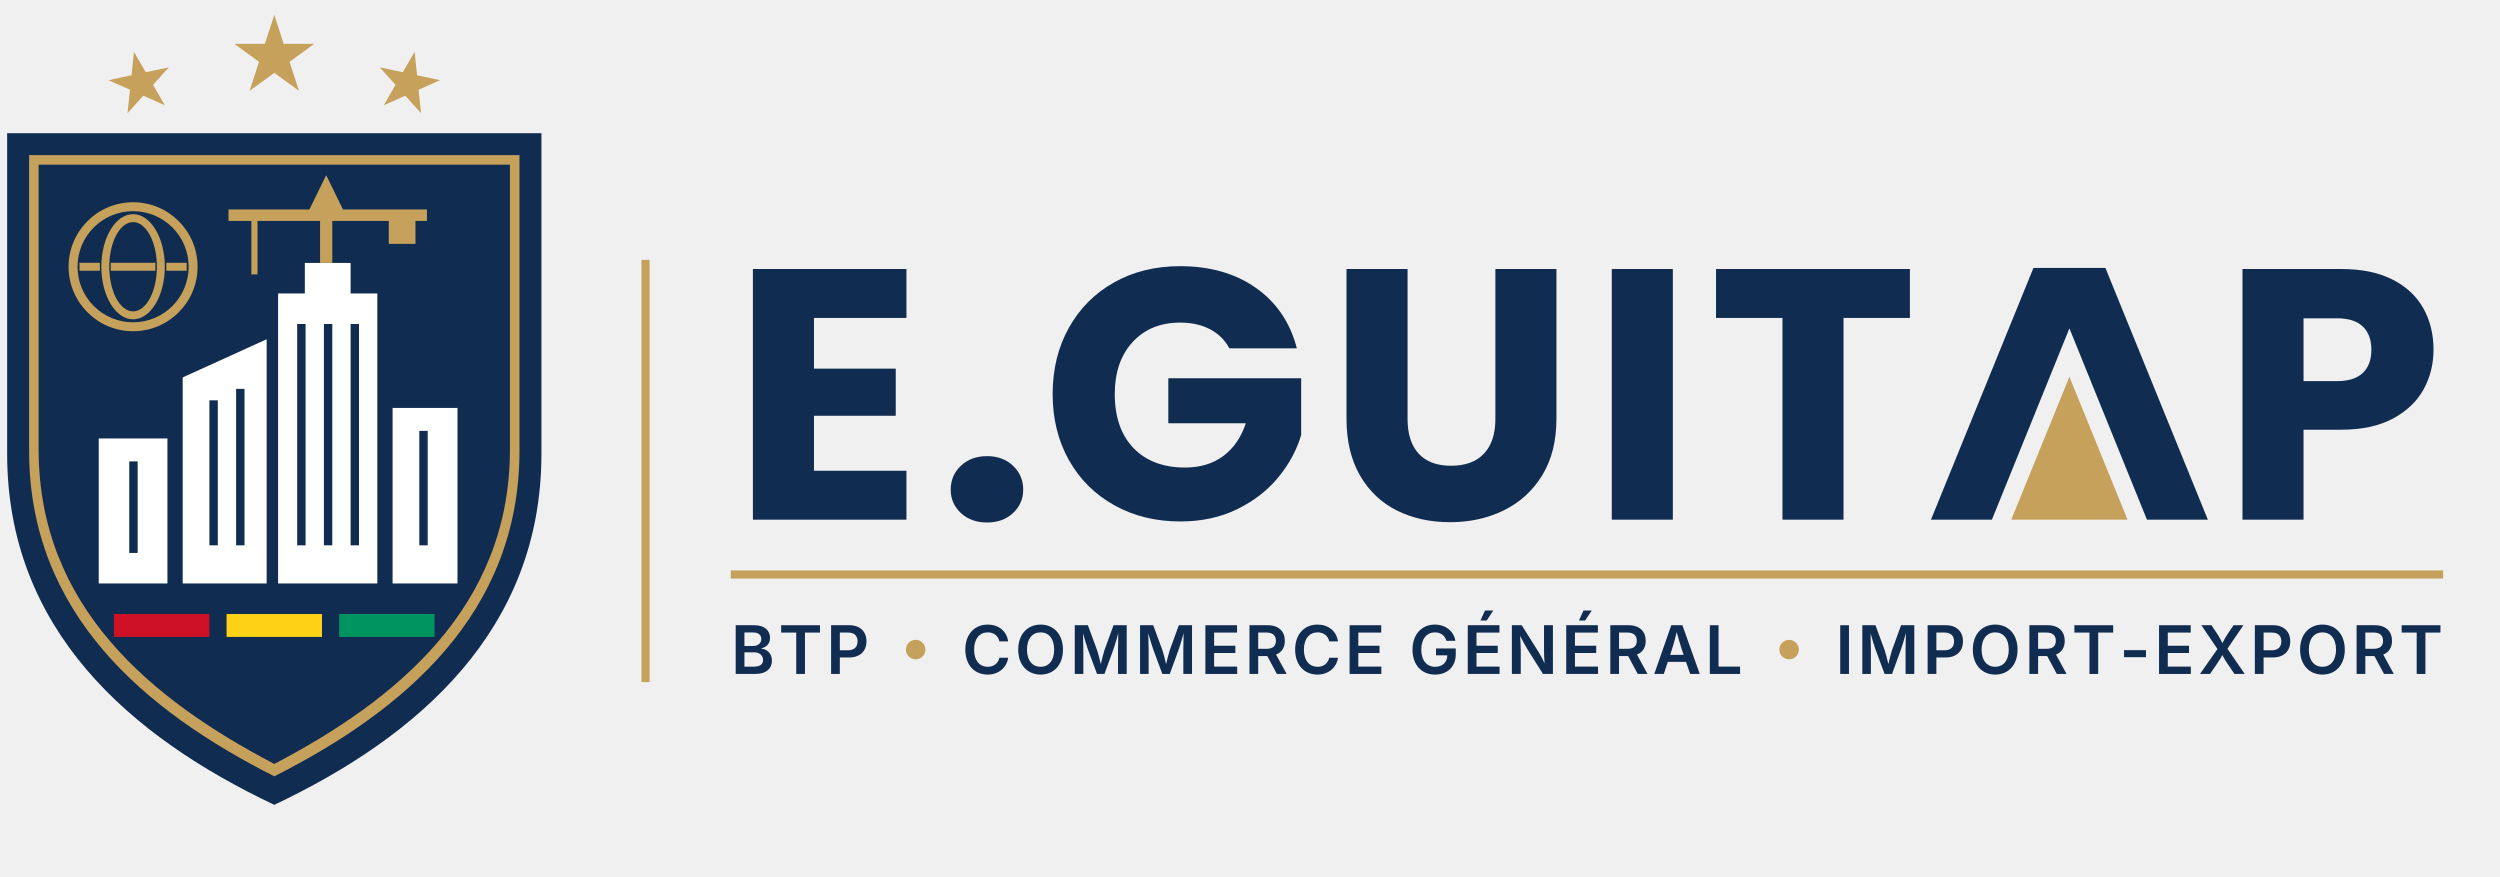
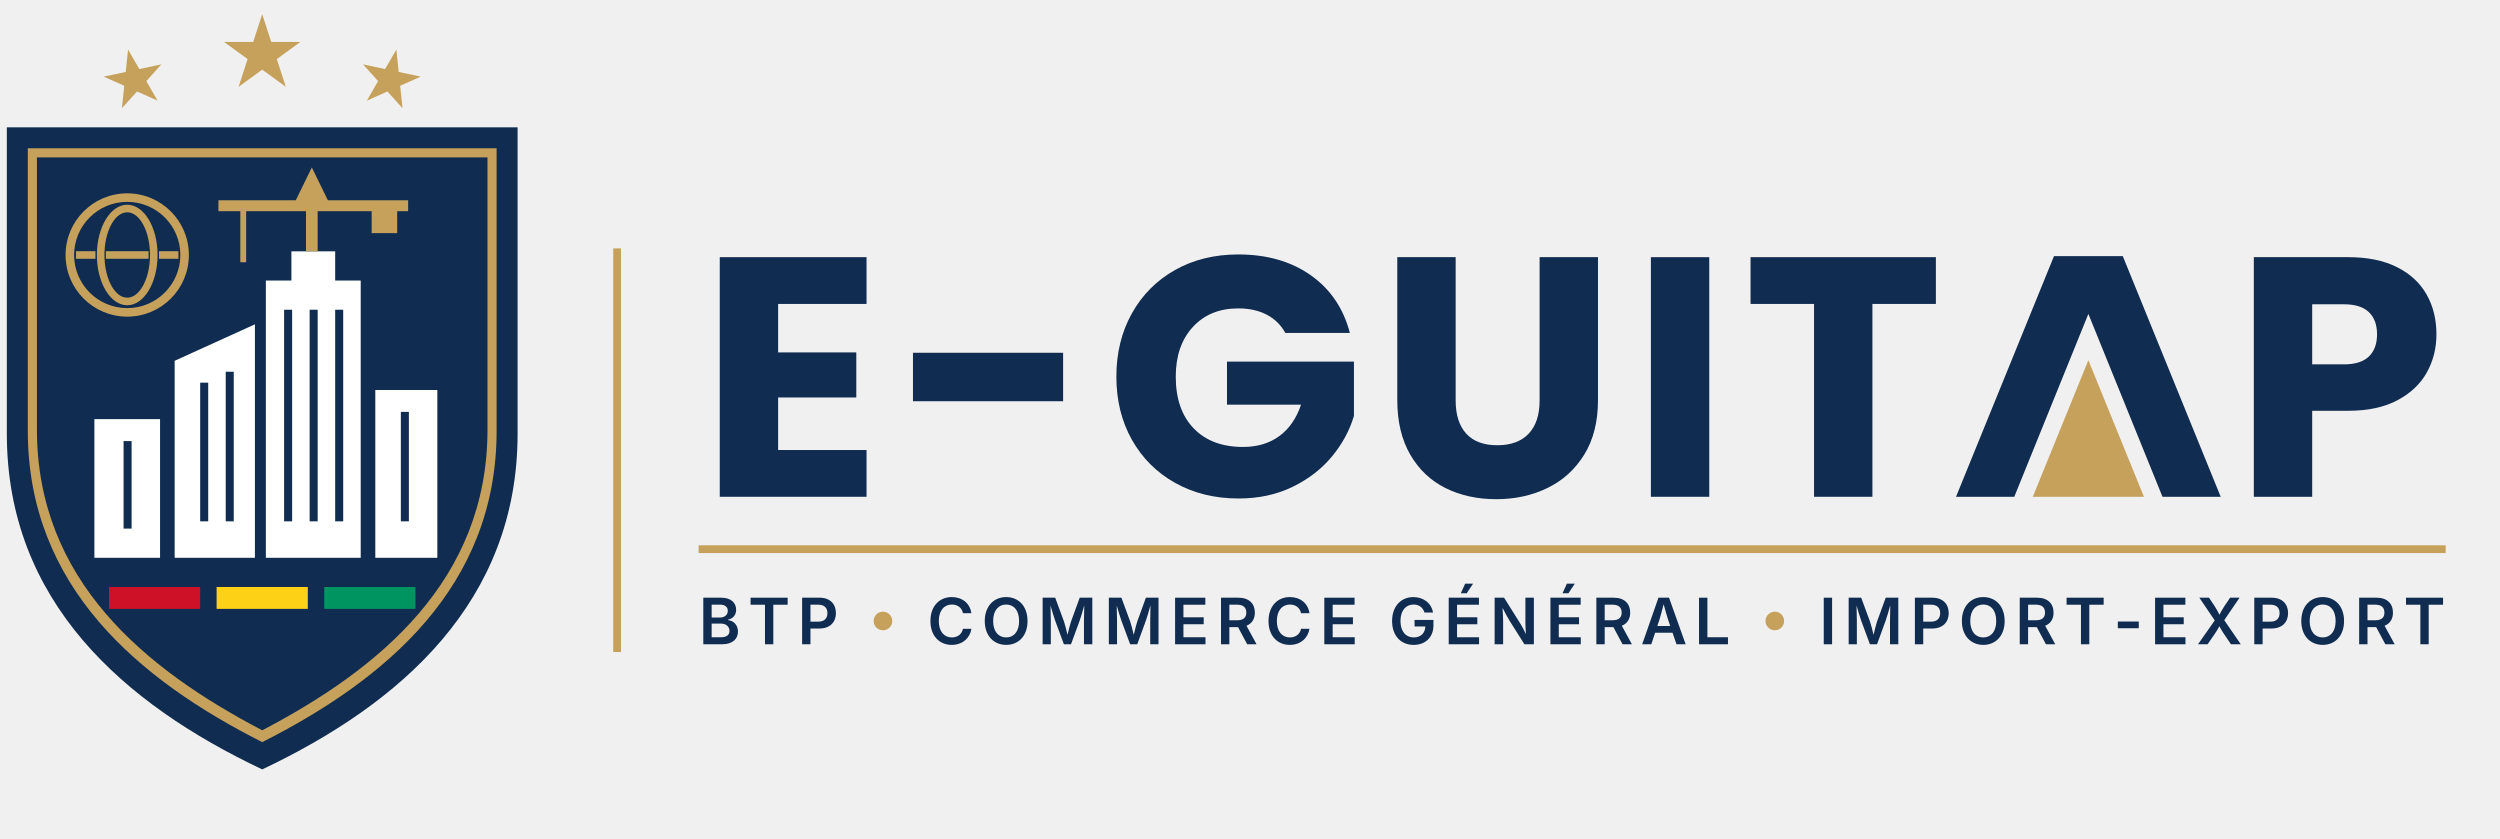
- <svg xmlns="http://www.w3.org/2000/svg" viewBox="0 0 615.78 216" width="1231.55" height="432">
+ <svg xmlns="http://www.w3.org/2000/svg" viewBox="0 0 644.14 216" width="1288.28" height="432">
  <g transform="translate(0,16)">
    <g transform="translate(-26.44,-2) scale(0.94)">
-       <g id="symbol-v1.1">
+       <g id="symbol">
        <g id="symbol">
          <path id="shield" fill="#102C50" d="M30 20H170V104C170 150 138 178 100 196C62 178 30 150 30 104Z" />
          <path id="shield-line" fill="#C6A15B" fill-rule="evenodd" d="M35.75 25.75H164.25V103.19C164.25 145.97 133.86 171.39 100 188.53C66.14 171.39 35.75 145.97 35.75 103.19ZM38.25 28.25H161.75V102.84C161.75 144.22 132.06 168.51 100 185.28C67.94 168.51 38.25 144.22 38.25 102.84Z" />
          <path id="buildings" fill="#FFFFFF" fill-rule="evenodd" d="M54 138V100H72V138ZM76 138V84L98 74V138ZM101 138V62H108V54H120V62H127V138ZM131 138V92H148V138ZM62 106h2.2v24h-2.2ZM83 90h2.2v38h-2.2ZM90 87h2.2v41h-2.2ZM106 70h2.2v58h-2.2ZM113 70h2.2v58h-2.2ZM120 70h2.2v58h-2.2ZM138 98h2.2v30h-2.2Z" />
          <path id="crane" fill="#C6A15B" d="M88 40H109.2L113.6 31L118 40H140V43H137V49H130V43H115.2V54H112V43H95.6V57H94V43H88Z" />
          <path id="globe" fill="#C6A15B" fill-rule="evenodd" d="M46.1 55A16.9 16.9 0 1 0 79.9 55A16.9 16.9 0 1 0 46.1 55ZM48.44 55A14.56 14.56 0 1 0 77.56 55A14.56 14.56 0 1 0 48.44 55ZM54.68 55A8.32 13.78 0 1 0 71.32 55A8.32 13.78 0 1 0 54.68 55ZM56.76 55A6.24 11.7 0 1 0 69.24 55A6.24 11.7 0 1 0 56.76 55ZM48.96 53.96H54.29V56.04H48.96ZM57.15 53.96H68.85V56.04H57.15ZM71.71 53.96H77.04V56.04H71.71Z" />
          <g id="flag-band">
            <path fill="#CE1126" d="M58 146h25v6h-25Z" />
            <path fill="#FCD116" d="M87.5 146h25v6h-25Z" />
            <path fill="#009460" d="M117 146h25v6h-25Z" />
          </g>
        </g>
        <path id="stars" fill="#C6A15B" d="M100 -11L102.47 -3.4L110.46 -3.4L104 1.3L106.47 8.9L100 4.2L93.53 8.9L96 1.3L89.54 -3.4L97.53 -3.4ZM63.23 -1.31L66.32 4.03L72.36 2.75L68.23 7.34L71.32 12.69L65.68 10.18L61.54 14.77L62.19 8.62L56.55 6.11L62.59 4.83ZM136.77 -1.31L137.41 4.83L143.45 6.11L137.81 8.62L138.46 14.77L134.32 10.18L128.68 12.69L131.77 7.34L127.64 2.75L133.68 4.03Z" />
      </g>
    </g>
    <rect id="separator" x="158" y="48" width="2" height="104" fill="#C6A15B" />
    <g id="wordmark">
      <path id="letter-E" fill="#102C50" d="M200.49 62.31V74.8H220.63V86.41H200.49V99.95H223.27V112H185.45V50.26H223.27V62.31Z" />
-       <path id="letter-dot" fill="#102C50" d="M234.17 104.61Q234.17 101.1 236.68 98.72Q239.19 96.35 243.14 96.35Q247.01 96.35 249.52 98.72Q252.03 101.1 252.03 104.61Q252.03 108.04 249.52 110.37Q247.01 112.7 243.14 112.7Q239.19 112.7 236.68 110.37Q234.17 108.04 234.17 104.61Z" />
-       <path id="letter-G" fill="#102C50" d="M302.81 69.79Q301.14 66.71 298.02 65.08Q294.9 63.46 290.68 63.46Q283.38 63.46 278.98 68.25Q274.58 73.04 274.58 81.04Q274.58 89.57 279.2 94.37Q283.82 99.16 291.91 99.16Q297.45 99.16 301.27 96.35Q305.1 93.53 306.86 88.26H287.77V77.17H320.49V91.16Q318.82 96.79 314.82 101.62Q310.82 106.46 304.66 109.45Q298.5 112.44 290.76 112.44Q281.62 112.44 274.45 108.44Q267.28 104.44 263.28 97.31Q259.28 90.19 259.28 81.04Q259.28 71.9 263.28 64.73Q267.28 57.56 274.41 53.56Q281.53 49.56 290.68 49.56Q301.76 49.56 309.36 54.92Q316.97 60.29 319.43 69.79Z" />
-       <path id="letter-U" fill="#102C50" d="M346.7 50.26V87.2Q346.7 92.74 349.42 95.73Q352.15 98.72 357.43 98.72Q362.7 98.72 365.52 95.73Q368.33 92.74 368.33 87.2V50.26H383.37V87.11Q383.37 95.38 379.85 101.1Q376.33 106.81 370.4 109.71Q364.46 112.62 357.16 112.62Q349.86 112.62 344.1 109.76Q338.34 106.9 335 101.14Q331.66 95.38 331.66 87.11V50.26Z" />
-       <path id="letter-I" fill="#102C50" d="M412.04 50.26V112H397V50.26Z" />
-       <path id="letter-T" fill="#102C50" d="M470.43 50.26V62.31H454.08V112H439.04V62.31H422.68V50.26Z" />
-       <path id="letter-A" fill="#102C50" d="M475.62 112L500.86 50L518.59 50L543.82 112L528.82 112L509.72 64.88L490.63 112Z" />
-       <path id="letter-A-triangle" fill="#C6A15B" d="M509.72 76.81L524.04 112L495.4 112Z" />
-       <path id="letter-P" fill="#102C50" d="M576.71 89.84H567.39V112H552.35V50.26H576.71Q584.1 50.26 589.2 52.81Q594.3 55.36 596.85 59.85Q599.4 64.33 599.4 70.14Q599.4 75.5 596.94 79.94Q594.48 84.39 589.38 87.11Q584.28 89.84 576.71 89.84ZM584.1 70.14Q584.1 66.45 581.99 64.42Q579.88 62.4 575.57 62.4H567.39V77.88H575.57Q579.88 77.88 581.99 75.86Q584.1 73.83 584.1 70.14Z" />
+       <path id="letter-hyphen" fill="#102C50" d="M273.92 74.89V87.38H235.23V74.89Z" />
+       <path id="letter-G" fill="#102C50" d="M331.17 69.79Q329.5 66.71 326.38 65.08Q323.26 63.46 319.04 63.46Q311.74 63.46 307.34 68.25Q302.94 73.04 302.94 81.04Q302.94 89.57 307.56 94.37Q312.18 99.16 320.27 99.16Q325.81 99.16 329.64 96.35Q333.46 93.53 335.22 88.26H316.14V77.17H348.85V91.16Q347.18 96.79 343.18 101.62Q339.18 106.46 333.02 109.45Q326.87 112.44 319.13 112.44Q309.98 112.44 302.81 108.44Q295.65 104.44 291.64 97.31Q287.64 90.19 287.64 81.04Q287.64 71.9 291.64 64.73Q295.65 57.56 302.77 53.56Q309.89 49.56 319.04 49.56Q330.12 49.56 337.73 54.92Q345.33 60.29 347.8 69.79Z" />
+       <path id="letter-U" fill="#102C50" d="M375.06 50.26V87.2Q375.06 92.74 377.78 95.73Q380.51 98.72 385.79 98.72Q391.06 98.72 393.88 95.73Q396.69 92.74 396.69 87.2V50.26H411.73V87.11Q411.73 95.38 408.21 101.1Q404.7 106.81 398.76 109.71Q392.82 112.62 385.52 112.62Q378.22 112.62 372.46 109.76Q366.7 106.9 363.36 101.14Q360.02 95.38 360.02 87.11V50.26Z" />
+       <path id="letter-I" fill="#102C50" d="M440.4 50.26V112H425.36V50.26Z" />
+       <path id="letter-T" fill="#102C50" d="M498.79 50.26V62.31H482.44V112H467.4V62.31H451.04V50.26Z" />
+       <path id="letter-A" fill="#102C50" d="M503.98 112L529.22 50L546.95 50L572.18 112L557.18 112L538.08 64.88L518.99 112Z" />
+       <path id="letter-A-triangle" fill="#C6A15B" d="M538.08 76.81L552.4 112L523.76 112Z" />
+       <path id="letter-P" fill="#102C50" d="M605.07 89.84H595.75V112H580.71V50.26H605.07Q612.46 50.26 617.56 52.81Q622.66 55.36 625.21 59.85Q627.76 64.33 627.76 70.14Q627.76 75.5 625.3 79.94Q622.84 84.39 617.74 87.11Q612.64 89.84 605.07 89.84ZM612.46 70.14Q612.46 66.45 610.35 64.42Q608.24 62.4 603.93 62.4H595.75V77.88H603.93Q608.24 77.88 610.35 75.86Q612.46 73.83 612.46 70.14Z" />
    </g>
-     <rect id="rule" x="180" y="124.5" width="421.78" height="2" fill="#C6A15B" />
+     <rect id="rule" x="180" y="124.5" width="450.14" height="2" fill="#C6A15B" />
    <g id="tagline-sectors">
      <path fill="#102C50" d="M181.21 150H186.05C188.79 150 190.14 148.6 190.14 146.73C190.14 144.92 188.85 143.86 187.58 143.79V143.67C188.75 143.4 189.67 142.57 189.67 141.12C189.67 139.34 188.39 138 185.8 138H181.21ZM183.36 148.2V144.67H185.78C187.12 144.67 187.96 145.5 187.96 146.57C187.96 147.52 187.3 148.2 185.71 148.2ZM183.36 143.11V139.79H185.57C186.86 139.79 187.52 140.46 187.52 141.39C187.52 142.45 186.66 143.11 185.52 143.11Z" />
-       <path fill="#102C50" d="M192.41 139.81H196.12V150H198.27V139.81H201.97V138H192.41Z" />
-       <path fill="#102C50" d="M204.71 150H206.86V145.94H209.17C211.94 145.94 213.43 144.27 213.43 141.97C213.43 139.68 211.96 138 209.2 138H204.71ZM206.86 144.17V139.8H208.87C210.51 139.8 211.23 140.69 211.23 141.97C211.23 143.25 210.51 144.17 208.89 144.17Z" />
-       <circle fill="#C6A15B" cx="225.54" cy="144" r="2.4" />
-       <path fill="#102C50" d="M243.27 150.16C246.1 150.16 248 148.3 248.33 146.01H246.16C245.88 147.42 244.72 148.24 243.29 148.24C241.34 148.24 239.93 146.76 239.93 144.01C239.93 141.29 241.33 139.76 243.3 139.76C244.73 139.76 245.89 140.58 246.16 141.99H248.32C247.95 139.37 245.9 137.84 243.27 137.84C240.13 137.84 237.77 140.13 237.77 144.01C237.77 147.87 240.11 150.16 243.27 150.16Z" />
-       <path fill="#102C50" d="M256.32 150.16C259.46 150.16 261.82 147.88 261.82 144.01C261.82 140.13 259.46 137.84 256.32 137.84C253.17 137.84 250.8 140.13 250.8 144.01C250.8 147.87 253.17 150.16 256.32 150.16ZM256.32 148.24C254.35 148.24 252.96 146.74 252.96 144.01C252.96 141.26 254.35 139.76 256.32 139.76C258.27 139.76 259.65 141.25 259.65 144.01C259.65 146.75 258.27 148.24 256.32 148.24Z" />
-       <path fill="#102C50" d="M264.73 150H266.84V143.94C266.84 143.03 266.79 141.37 266.76 140.01C267.2 141.56 267.68 143.16 267.96 143.94L270.21 150H272.04L274.25 143.94C274.54 143.14 275.04 141.49 275.45 139.95C275.43 141.37 275.38 143.05 275.38 143.94V150H277.52V138H274.28L272.02 144.19C271.79 144.91 271.42 146.39 271.14 147.58C270.86 146.38 270.49 144.9 270.24 144.19L267.96 138H264.73Z" />
-       <path fill="#102C50" d="M280.81 150H282.92V143.94C282.92 143.03 282.87 141.37 282.84 140.01C283.29 141.56 283.77 143.16 284.05 143.94L286.3 150H288.13L290.34 143.94C290.62 143.14 291.13 141.49 291.54 139.95C291.52 141.37 291.47 143.05 291.47 143.94V150H293.61V138H290.36L288.11 144.19C287.88 144.91 287.51 146.39 287.22 147.58C286.95 146.38 286.57 144.9 286.33 144.19L284.05 138H280.81Z" />
-       <path fill="#102C50" d="M296.9 150H304.73V148.19H299.05V144.84H304.28V143.05H299.05V139.81H304.7V138H296.9Z" />
-       <path fill="#102C50" d="M307.76 150H309.91V145.59H312.15L314.51 150H316.92L314.31 145.23C315.73 144.67 316.47 143.47 316.47 141.84C316.47 139.55 315.01 138 312.24 138H307.76ZM309.91 143.81V139.8H311.91C313.55 139.8 314.27 140.56 314.27 141.84C314.27 143.11 313.55 143.81 311.93 143.81Z" />
-       <path fill="#102C50" d="M324.5 150.16C327.34 150.16 329.24 148.3 329.57 146.01H327.4C327.12 147.42 325.96 148.24 324.53 148.24C322.58 148.24 321.17 146.76 321.17 144.01C321.17 141.29 322.57 139.76 324.54 139.76C325.97 139.76 327.13 140.58 327.4 141.99H329.56C329.18 139.37 327.14 137.84 324.5 137.84C321.37 137.84 319.01 140.13 319.01 144.01C319.01 147.87 321.35 150.16 324.5 150.16Z" />
-       <path fill="#102C50" d="M332.42 150H340.24V148.19H334.57V144.84H339.79V143.05H334.57V139.81H340.21V138H332.42Z" />
-       <path fill="#102C50" d="M353.48 150.16C356.45 150.16 358.57 148.25 358.57 145.17V143.73H353.71V145.42H356.49C356.45 147.14 355.29 148.24 353.49 148.24C351.47 148.24 350.08 146.71 350.08 144C350.08 141.28 351.5 139.76 353.44 139.76C354.9 139.76 355.88 140.55 356.27 141.83H358.47C358.1 139.47 356.06 137.84 353.42 137.84C350.28 137.84 347.92 140.15 347.92 144.02C347.92 147.81 350.17 150.16 353.48 150.16Z" />
-       <path fill="#102C50" d="M361.53 150H369.36V148.19H363.68V144.84H368.91V143.05H363.68V139.81H369.33V138H361.53ZM364.65 136.85H366.18L367.81 134.38H365.77Z" />
-       <path fill="#102C50" d="M372.39 150H374.58V144.04C374.58 143.37 374.51 142.11 374.43 140.63C375.23 142.19 375.68 143.04 376.31 144.05L380.06 150H382.5V138H380.31V144.3C380.31 145.03 380.36 146.25 380.44 147.41C379.92 146.21 379.4 145.3 378.97 144.61L374.82 138H372.39Z" />
-       <path fill="#102C50" d="M385.78 150H393.61V148.19H387.93V144.84H393.16V143.05H387.93V139.81H393.58V138H385.78ZM388.91 136.85H390.43L392.07 134.38H390.03Z" />
-       <path fill="#102C50" d="M396.64 150H398.79V145.59H401.03L403.39 150H405.8L403.2 145.23C404.62 144.67 405.36 143.47 405.36 141.84C405.36 139.55 403.89 138 401.13 138H396.64ZM398.79 143.81V139.8H400.8C402.43 139.8 403.16 140.56 403.16 141.84C403.16 143.11 402.43 143.81 400.82 143.81Z" />
-       <path fill="#102C50" d="M407.47 150H409.82L410.8 147.03H415.29L416.31 150H418.67L414.39 138H411.66ZM411.38 145.3 411.88 143.77C412.21 142.7 412.58 141.35 413 139.68C413.45 141.33 413.82 142.66 414.18 143.77L414.7 145.3Z" />
-       <path fill="#102C50" d="M421.15 150H428.6V148.19H423.3V138H421.15Z" />
-       <circle fill="#C6A15B" cx="440.67" cy="144" r="2.4" />
-       <path fill="#102C50" d="M455.42 138H453.27V150H455.42Z" />
-       <path fill="#102C50" d="M458.71 150H460.82V143.94C460.82 143.03 460.78 141.37 460.74 140.01C461.19 141.56 461.67 143.16 461.95 143.94L464.2 150H466.03L468.24 143.94C468.52 143.14 469.03 141.49 469.44 139.95C469.42 141.37 469.37 143.05 469.37 143.94V150H471.51V138H468.26L466.01 144.19C465.78 144.91 465.41 146.39 465.12 147.58C464.85 146.38 464.47 144.9 464.23 144.19L461.95 138H458.71Z" />
-       <path fill="#102C50" d="M474.8 150H476.95V145.94H479.25C482.02 145.94 483.51 144.27 483.51 141.97C483.51 139.68 482.05 138 479.29 138H474.8ZM476.95 144.17V139.8H478.95C480.6 139.8 481.31 140.69 481.31 141.97C481.31 143.25 480.6 144.17 478.97 144.17Z" />
-       <path fill="#102C50" d="M491.45 150.16C494.59 150.16 496.95 147.88 496.95 144.01C496.95 140.13 494.59 137.84 491.45 137.84C488.3 137.84 485.93 140.13 485.93 144.01C485.93 147.87 488.3 150.16 491.45 150.16ZM491.45 148.24C489.48 148.24 488.09 146.74 488.09 144.01C488.09 141.26 489.48 139.76 491.45 139.76C493.4 139.76 494.78 141.25 494.78 144.01C494.78 146.75 493.4 148.24 491.45 148.24Z" />
-       <path fill="#102C50" d="M499.86 150H502.01V145.59H504.25L506.61 150H509.02L506.42 145.23C507.83 144.67 508.57 143.47 508.57 141.84C508.57 139.55 507.11 138 504.35 138H499.86ZM502.01 143.81V139.8H504.02C505.65 139.8 506.37 140.56 506.37 141.84C506.37 143.11 505.65 143.81 504.03 143.81Z" />
-       <path fill="#102C50" d="M510.95 139.81H514.66V150H516.81V139.81H520.5V138H510.95Z" />
-       <path fill="#102C50" d="M528.58 144.14H523.18V145.87H528.58Z" />
-       <path fill="#102C50" d="M531.8 150H539.63V148.19H533.95V144.84H539.18V143.05H533.95V139.81H539.6V138H531.8Z" />
-       <path fill="#102C50" d="M541.88 150H544.35L546.2 147.31C546.8 146.45 547.05 145.98 547.39 145.35C547.73 146 547.97 146.45 548.55 147.31L550.37 150H552.9L548.64 143.79L552.58 138H550.15L548.67 140.19C548.06 141.11 547.77 141.7 547.41 142.4C547.06 141.7 546.77 141.12 546.17 140.19L544.71 138H542.22L546.19 143.86Z" />
-       <path fill="#102C50" d="M555.4 150H557.55V145.94H559.86C562.63 145.94 564.12 144.27 564.12 141.97C564.12 139.68 562.65 138 559.89 138H555.4ZM557.55 144.17V139.8H559.56C561.2 139.8 561.92 140.69 561.92 141.97C561.92 143.25 561.2 144.17 559.57 144.17Z" />
-       <path fill="#102C50" d="M572.05 150.16C575.19 150.16 577.55 147.88 577.55 144.01C577.55 140.13 575.19 137.84 572.05 137.84C568.9 137.84 566.54 140.13 566.54 144.01C566.54 147.87 568.9 150.16 572.05 150.16ZM572.05 148.24C570.09 148.24 568.69 146.74 568.69 144.01C568.69 141.26 570.09 139.76 572.05 139.76C574 139.76 575.39 141.25 575.39 144.01C575.39 146.75 574 148.24 572.05 148.24Z" />
-       <path fill="#102C50" d="M580.46 150H582.61V145.59H584.85L587.21 150H589.62L587.02 145.23C588.44 144.67 589.18 143.47 589.18 141.84C589.18 139.55 587.71 138 584.95 138H580.46ZM582.61 143.81V139.8H584.62C586.25 139.8 586.98 140.56 586.98 141.84C586.98 143.11 586.25 143.81 584.63 143.81Z" />
-       <path fill="#102C50" d="M591.56 139.81H595.26V150H597.41V139.81H601.11V138H591.56Z" />
+       <path fill="#102C50" d="M193.39 139.81H197.1V150H199.25V139.81H202.94V138H193.39Z" />
+       <path fill="#102C50" d="M206.67 150H208.82V145.94H211.12C213.89 145.94 215.38 144.27 215.38 141.97C215.38 139.68 213.92 138 211.16 138H206.67ZM208.82 144.17V139.8H210.83C212.47 139.8 213.19 140.69 213.19 141.97C213.19 143.25 212.47 144.17 210.84 144.17Z" />
+       <circle fill="#C6A15B" cx="227.5" cy="144" r="2.4" />
+       <path fill="#102C50" d="M245.22 150.16C248.06 150.16 249.96 148.3 250.29 146.01H248.11C247.84 147.42 246.68 148.24 245.25 148.24C243.3 148.24 241.89 146.76 241.89 144.01C241.89 141.29 243.29 139.76 245.26 139.76C246.69 139.76 247.85 140.58 248.11 141.99H250.28C249.9 139.37 247.86 137.84 245.22 137.84C242.09 137.84 239.73 140.13 239.73 144.01C239.73 147.87 242.07 150.16 245.22 150.16Z" />
+       <path fill="#102C50" d="M259.25 150.16C262.39 150.16 264.75 147.88 264.75 144.01C264.75 140.13 262.39 137.84 259.25 137.84C256.1 137.84 253.73 140.13 253.73 144.01C253.73 147.87 256.1 150.16 259.25 150.16ZM259.25 148.24C257.29 148.24 255.89 146.74 255.89 144.01C255.89 141.26 257.29 139.76 259.25 139.76C261.2 139.76 262.58 141.25 262.58 144.01C262.58 146.75 261.2 148.24 259.25 148.24Z" />
+       <path fill="#102C50" d="M268.64 150H270.75V143.94C270.75 143.03 270.7 141.37 270.67 140.01C271.11 141.56 271.6 143.16 271.88 143.94L274.12 150H275.95L278.17 143.94C278.45 143.14 278.96 141.49 279.37 139.95C279.34 141.37 279.29 143.05 279.29 143.94V150H281.44V138H278.19L275.94 144.19C275.7 144.91 275.33 146.39 275.05 147.58C274.78 146.38 274.4 144.9 274.16 144.19L271.88 138H268.64Z" />
+       <path fill="#102C50" d="M285.7 150H287.81V143.94C287.81 143.03 287.76 141.37 287.73 140.01C288.18 141.56 288.66 143.16 288.94 143.94L291.19 150H293.02L295.23 143.94C295.51 143.14 296.02 141.49 296.43 139.95C296.41 141.37 296.36 143.05 296.36 143.94V150H298.5V138H295.25L293 144.19C292.77 144.91 292.4 146.39 292.11 147.58C291.84 146.38 291.46 144.9 291.22 144.19L288.94 138H285.7Z" />
+       <path fill="#102C50" d="M302.77 150H310.6V148.19H304.92V144.84H310.14V143.05H304.92V139.81H310.56V138H302.77Z" />
+       <path fill="#102C50" d="M314.6 150H316.75V145.59H318.99L321.35 150H323.76L321.16 145.23C322.58 144.67 323.32 143.47 323.32 141.84C323.32 139.55 321.85 138 319.09 138H314.6ZM316.75 143.81V139.8H318.76C320.39 139.8 321.12 140.56 321.12 141.84C321.12 143.11 320.39 143.81 318.78 143.81Z" />
+       <path fill="#102C50" d="M332.33 150.16C335.16 150.16 337.06 148.3 337.39 146.01H335.22C334.95 147.42 333.79 148.24 332.35 148.24C330.4 148.24 328.99 146.76 328.99 144.01C328.99 141.29 330.4 139.76 332.36 139.76C333.79 139.76 334.95 140.58 335.22 141.99H337.39C337.01 139.37 334.96 137.84 332.33 137.84C329.2 137.84 326.84 140.13 326.84 144.01C326.84 147.87 329.17 150.16 332.33 150.16Z" />
+       <path fill="#102C50" d="M341.22 150H349.05V148.19H343.37V144.84H348.59V143.05H343.37V139.81H349.01V138H341.22Z" />
+       <path fill="#102C50" d="M364.24 150.16C367.2 150.16 369.33 148.25 369.33 145.17V143.73H364.47V145.42H367.24C367.2 147.14 366.05 148.24 364.25 148.24C362.23 148.24 360.84 146.71 360.84 144C360.84 141.28 362.26 139.76 364.2 139.76C365.66 139.76 366.64 140.55 367.03 141.83H369.22C368.85 139.47 366.82 137.84 364.17 137.84C361.03 137.84 358.68 140.15 358.68 144.02C358.68 147.81 360.93 150.16 364.24 150.16Z" />
+       <path fill="#102C50" d="M373.27 150H381.09V148.19H375.42V144.84H380.64V143.05H375.42V139.81H381.06V138H373.27ZM376.39 136.85H377.91L379.55 134.38H377.51Z" />
+       <path fill="#102C50" d="M385.1 150H387.29V144.04C387.29 143.37 387.22 142.11 387.14 140.63C387.95 142.19 388.4 143.04 389.02 144.05L392.77 150H395.21V138H393.03V144.3C393.03 145.03 393.08 146.25 393.16 147.41C392.63 146.21 392.11 145.3 391.68 144.61L387.53 138H385.1Z" />
+       <path fill="#102C50" d="M399.48 150H407.3V148.19H401.63V144.84H406.85V143.05H401.63V139.81H407.27V138H399.48ZM402.6 136.85H404.12L405.76 134.38H403.72Z" />
+       <path fill="#102C50" d="M411.31 150H413.46V145.59H415.7L418.06 150H420.47L417.87 145.23C419.29 144.67 420.03 143.47 420.03 141.84C420.03 139.55 418.56 138 415.8 138H411.31ZM413.46 143.81V139.8H415.47C417.1 139.8 417.83 140.56 417.83 141.84C417.83 143.11 417.1 143.81 415.49 143.81Z" />
+       <path fill="#102C50" d="M423.12 150H425.47L426.45 147.03H430.94L431.96 150H434.32L430.04 138H427.31ZM427.02 145.3 427.53 143.77C427.86 142.7 428.22 141.35 428.65 139.68C429.09 141.33 429.47 142.66 429.83 143.77L430.35 145.3Z" />
+       <path fill="#102C50" d="M437.77 150H445.22V148.19H439.92V138H437.77Z" />
+       <circle fill="#C6A15B" cx="457.29" cy="144" r="2.4" />
+       <path fill="#102C50" d="M472.05 138H469.9V150H472.05Z" />
+       <path fill="#102C50" d="M476.32 150H478.43V143.94C478.43 143.03 478.38 141.37 478.35 140.01C478.79 141.56 479.27 143.16 479.55 143.94L481.8 150H483.63L485.84 143.94C486.13 143.14 486.63 141.49 487.04 139.95C487.02 141.37 486.97 143.05 486.97 143.94V150H489.11V138H485.87L483.61 144.19C483.38 144.91 483.01 146.39 482.73 147.58C482.45 146.38 482.08 144.9 481.83 144.19L479.55 138H476.32Z" />
+       <path fill="#102C50" d="M493.38 150H495.53V145.94H497.83C500.61 145.94 502.1 144.27 502.1 141.97C502.1 139.68 500.63 138 497.87 138H493.38ZM495.53 144.17V139.8H497.54C499.18 139.8 499.9 140.69 499.9 141.97C499.9 143.25 499.18 144.17 497.55 144.17Z" />
+       <path fill="#102C50" d="M511.01 150.16C514.15 150.16 516.51 147.88 516.51 144.01C516.51 140.13 514.15 137.84 511.01 137.84C507.86 137.84 505.49 140.13 505.49 144.01C505.49 147.87 507.86 150.16 511.01 150.16ZM511.01 148.24C509.04 148.24 507.65 146.74 507.65 144.01C507.65 141.26 509.04 139.76 511.01 139.76C512.96 139.76 514.34 141.25 514.34 144.01C514.34 146.75 512.96 148.24 511.01 148.24Z" />
+       <path fill="#102C50" d="M520.4 150H522.55V145.59H524.79L527.15 150H529.55L526.95 145.23C528.37 144.67 529.11 143.47 529.11 141.84C529.11 139.55 527.65 138 524.88 138H520.4ZM522.55 143.81V139.8H524.55C526.19 139.8 526.91 140.56 526.91 141.84C526.91 143.11 526.19 143.81 524.57 143.81Z" />
+       <path fill="#102C50" d="M532.47 139.81H536.17V150H538.32V139.81H542.02V138H532.47Z" />
+       <path fill="#102C50" d="M551.07 144.14H545.67V145.87H551.07Z" />
+       <path fill="#102C50" d="M555.27 150H563.1V148.19H557.42V144.84H562.65V143.05H557.42V139.81H563.07V138H555.27Z" />
+       <path fill="#102C50" d="M566.33 150H568.8L570.65 147.31C571.25 146.45 571.5 145.98 571.84 145.35C572.17 146 572.42 146.45 573 147.31L574.82 150H577.35L573.09 143.79L577.03 138H574.6L573.12 140.19C572.51 141.11 572.22 141.7 571.86 142.4C571.51 141.7 571.22 141.12 570.62 140.19L569.16 138H566.67L570.64 143.86Z" />
+       <path fill="#102C50" d="M580.83 150H582.98V145.94H585.28C588.05 145.94 589.54 144.27 589.54 141.97C589.54 139.68 588.08 138 585.32 138H580.83ZM582.98 144.17V139.8H584.99C586.63 139.8 587.35 140.69 587.35 141.97C587.35 143.25 586.63 144.17 585 144.17Z" />
+       <path fill="#102C50" d="M598.46 150.16C601.6 150.16 603.96 147.88 603.96 144.01C603.96 140.13 601.6 137.84 598.46 137.84C595.31 137.84 592.94 140.13 592.94 144.01C592.94 147.87 595.31 150.16 598.46 150.16ZM598.46 148.24C596.49 148.24 595.1 146.74 595.1 144.01C595.1 141.26 596.49 139.76 598.46 139.76C600.41 139.76 601.79 141.25 601.79 144.01C601.79 146.75 600.41 148.24 598.46 148.24Z" />
+       <path fill="#102C50" d="M607.85 150H610V145.59H612.24L614.6 150H617L614.4 145.23C615.82 144.67 616.56 143.47 616.56 141.84C616.56 139.55 615.1 138 612.33 138H607.85ZM610 143.81V139.8H612C613.64 139.8 614.36 140.56 614.36 141.84C614.36 143.11 613.64 143.81 612.02 143.81Z" />
+       <path fill="#102C50" d="M619.92 139.81H623.62V150H625.77V139.81H629.47V138H619.92Z" />
    </g>
  </g>
</svg>
